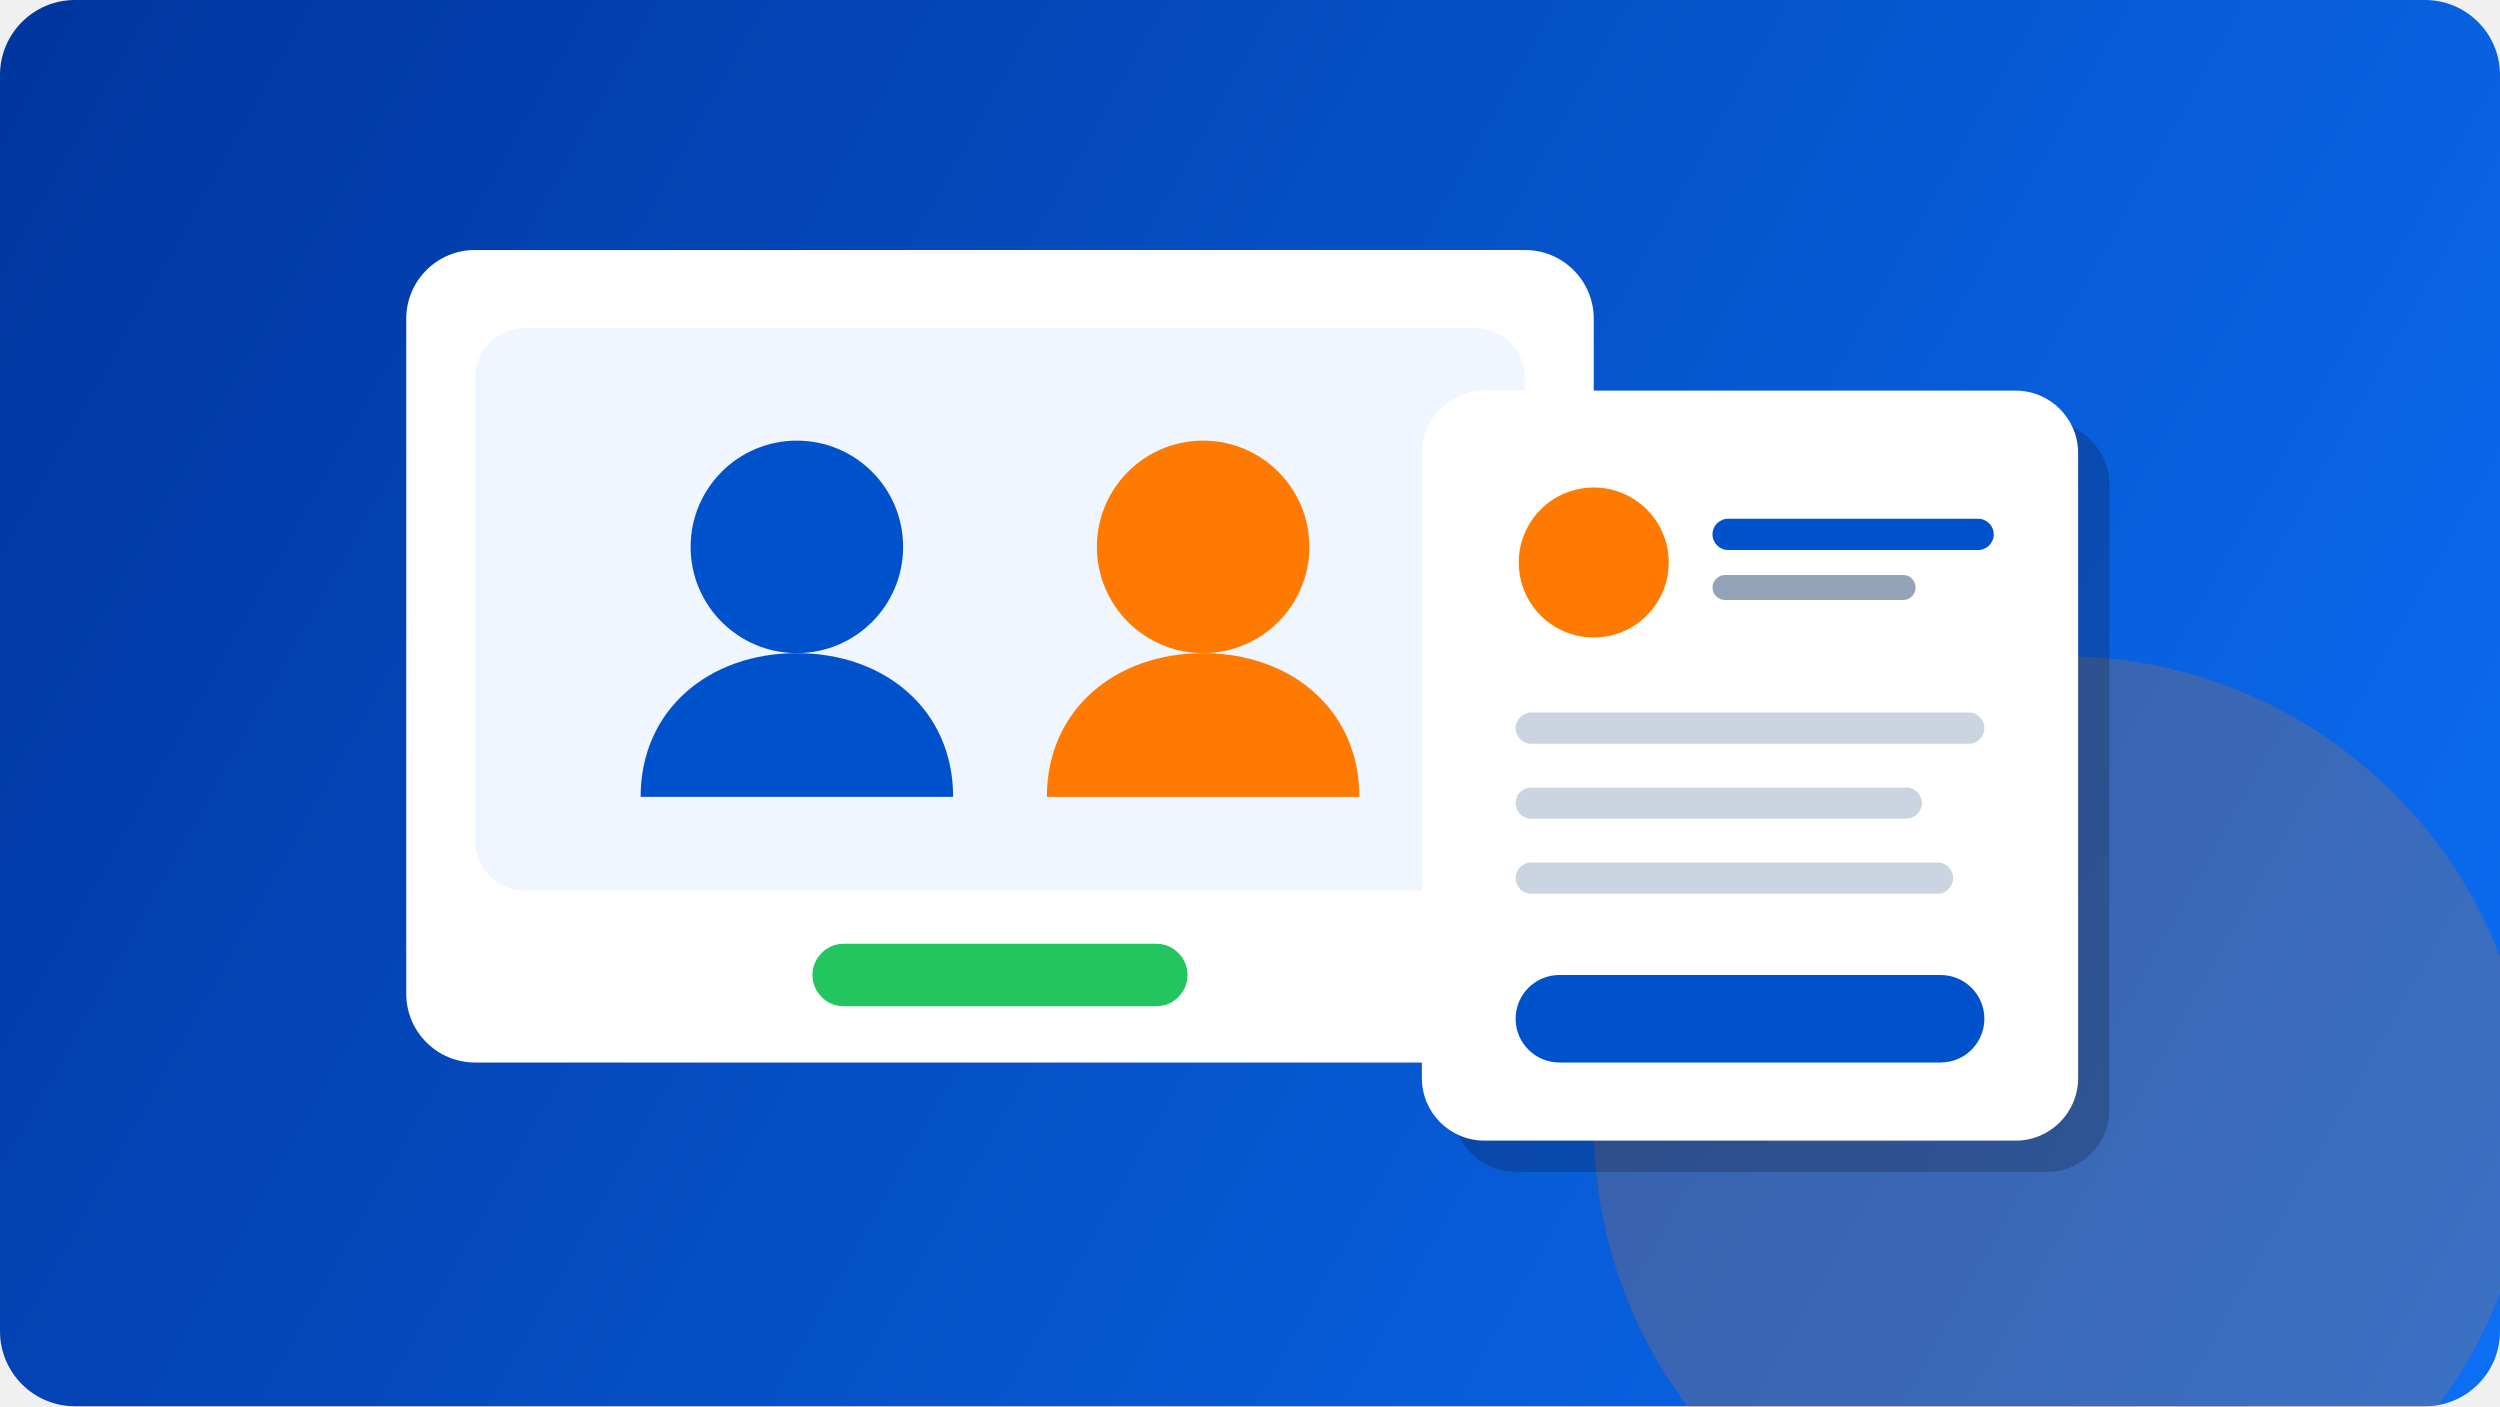
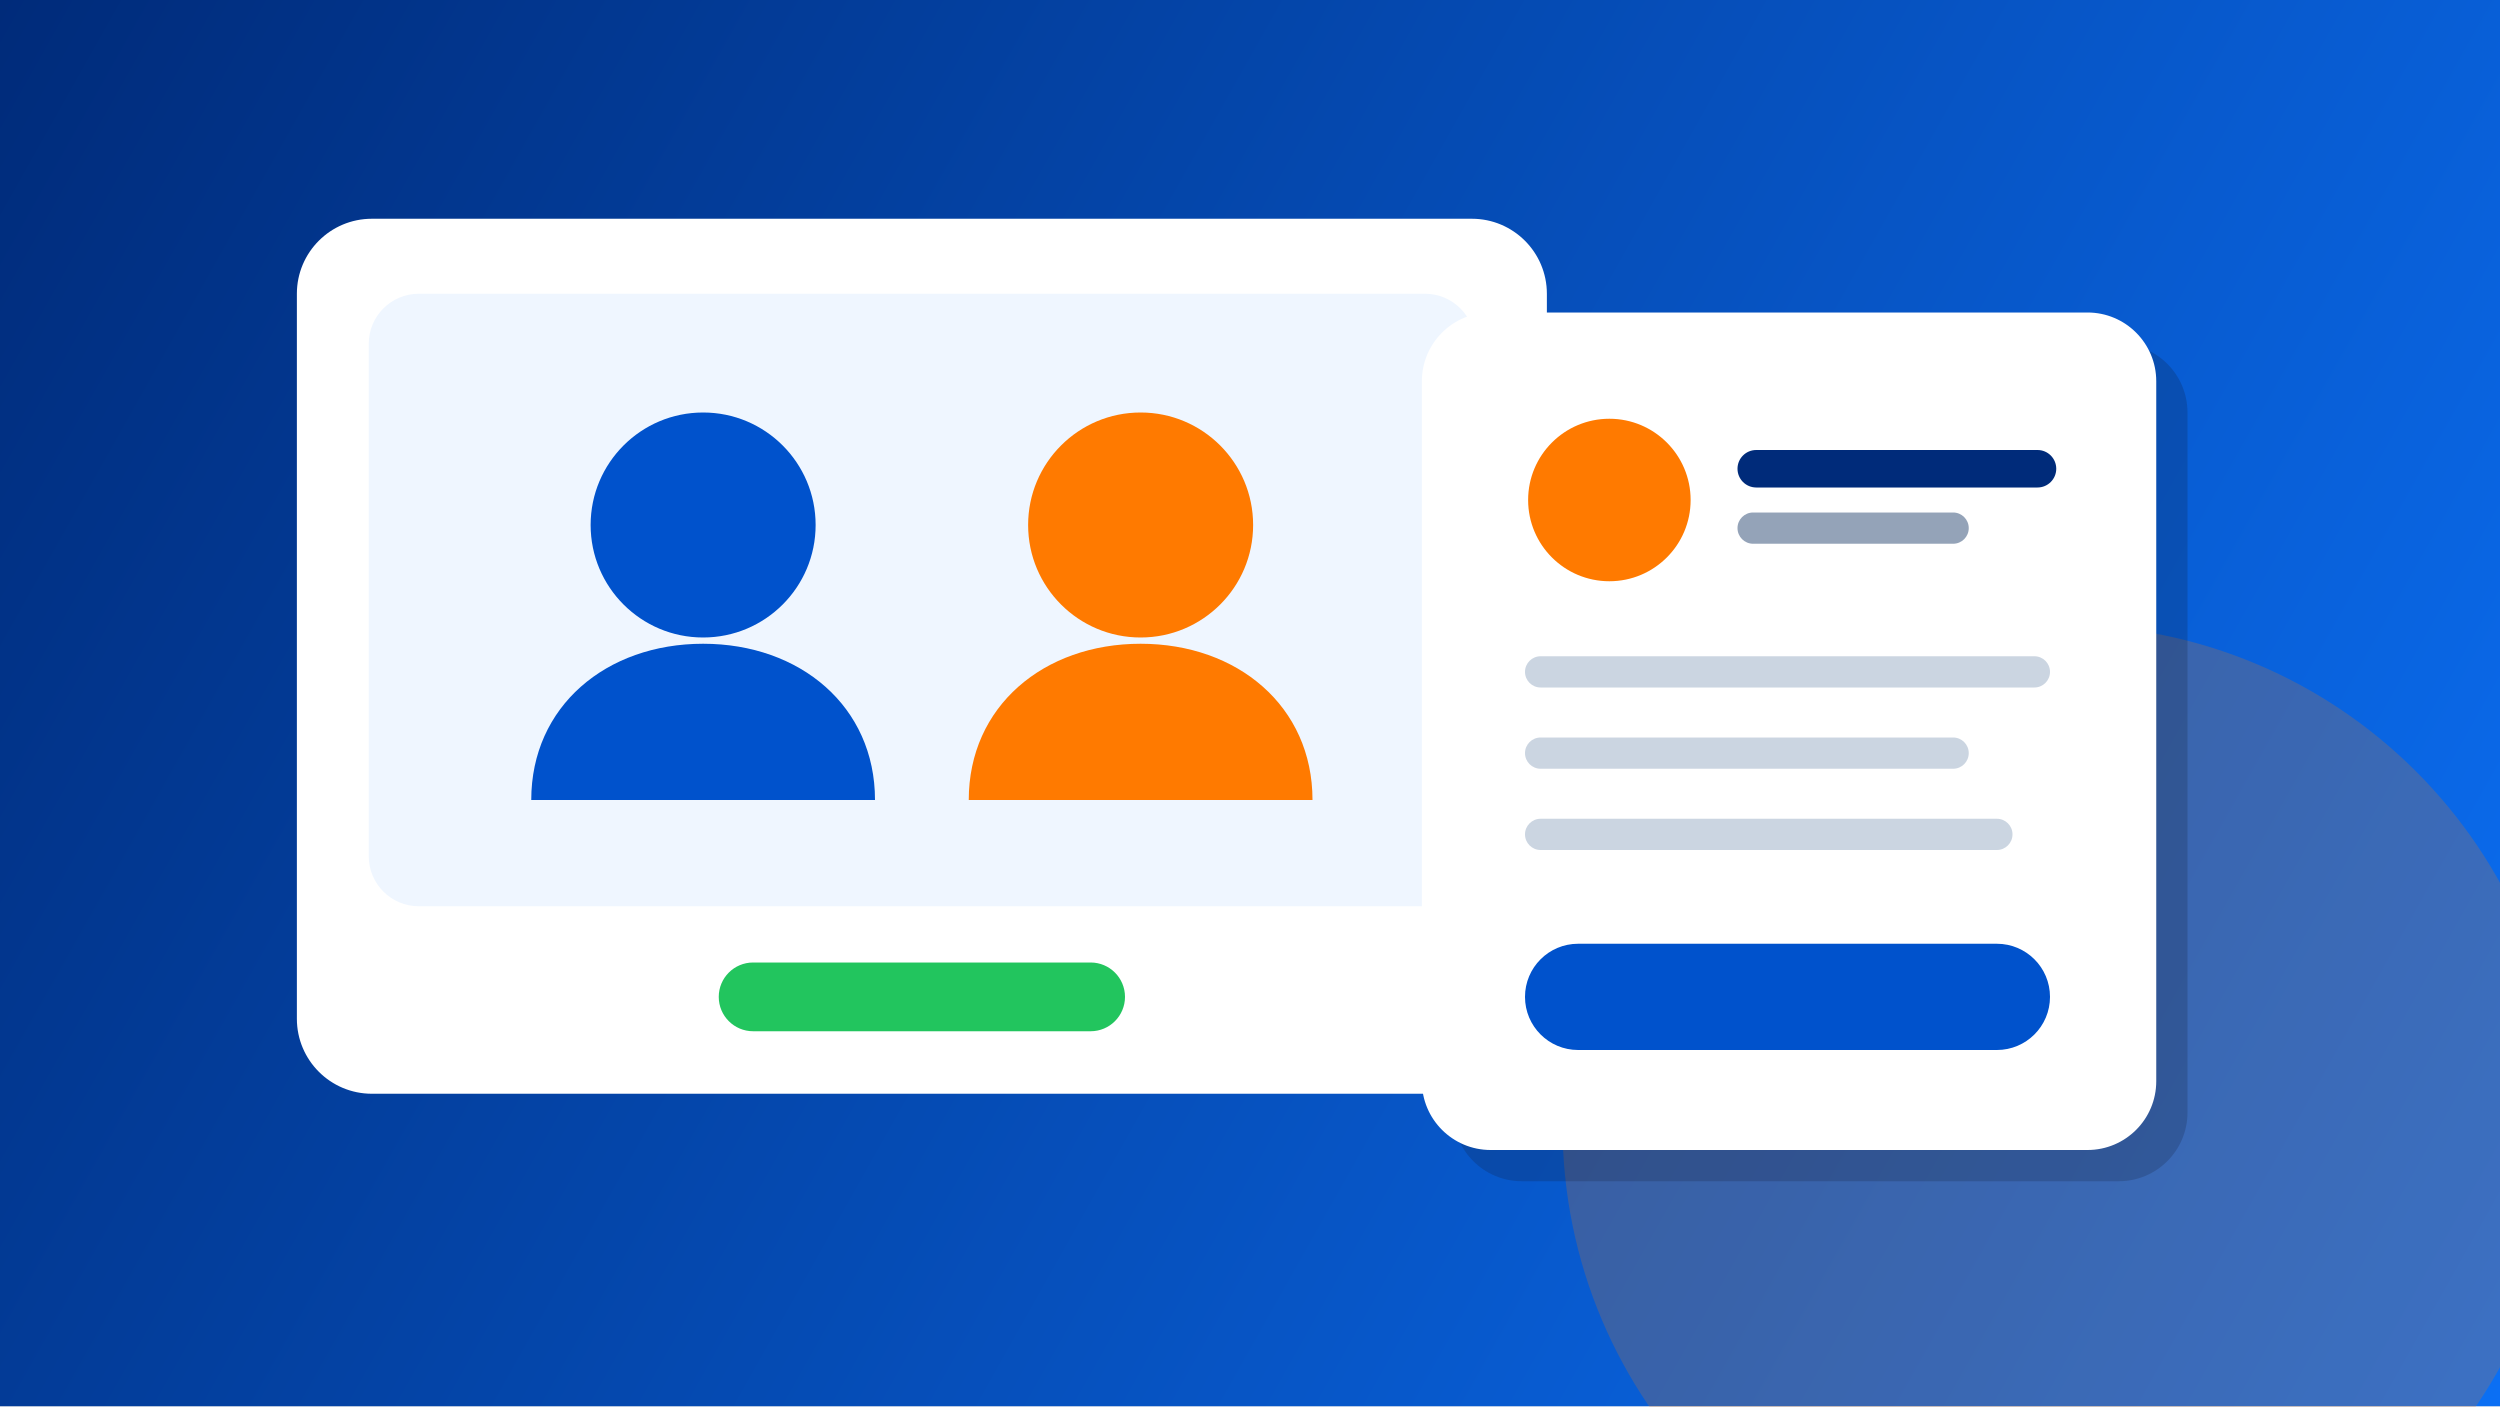
<svg xmlns="http://www.w3.org/2000/svg" viewBox="0 0 800 450" fill="none">
  <defs>
-     <linearGradient id="bg6" x1="0" y1="0" x2="800" y2="450" gradientUnits="userSpaceOnUse">
-       <stop offset="0%" stop-color="#00359E" />
+     <linearGradient id="ip-bg" x1="0" y1="0" x2="800" y2="450" gradientUnits="userSpaceOnUse">
+       <stop offset="0%" stop-color="#002B7A" />
      <stop offset="100%" stop-color="#0B6FF4" />
    </linearGradient>
  </defs>
-   <rect width="800" height="450" rx="24" fill="url(#bg6)" />
-   <circle cx="660" cy="360" r="150" fill="#FF7A00" fill-opacity="0.2" />
-   <rect x="130" y="80" width="380" height="260" rx="22" fill="#FFFFFF" />
-   <rect x="152" y="105" width="336" height="180" rx="16" fill="#EFF6FF" />
-   <circle cx="255" cy="175" r="34" fill="#0052CC" />
-   <path d="M205 255C205 227 227 209 255 209C283 209 305 227 305 255H205Z" fill="#0052CC" />
-   <circle cx="385" cy="175" r="34" fill="#FF7A00" />
-   <path d="M335 255C335 227 357 209 385 209C413 209 435 227 435 255H335Z" fill="#FF7A00" />
-   <rect x="260" y="302" width="120" height="20" rx="10" fill="#22C55E" />
-   <rect x="465" y="135" width="210" height="240" rx="20" fill="#0F172A" fill-opacity="0.25" />
-   <rect x="455" y="125" width="210" height="240" rx="20" fill="#FFFFFF" />
-   <circle cx="510" cy="180" r="24" fill="#FF7A00" />
-   <rect x="548" y="166" width="90" height="10" rx="5" fill="#0052CC" />
-   <rect x="548" y="184" width="65" height="8" rx="4" fill="#94A3B8" />
-   <rect x="485" y="228" width="150" height="10" rx="5" fill="#CBD5E1" />
-   <rect x="485" y="252" width="130" height="10" rx="5" fill="#CBD5E1" />
-   <rect x="485" y="276" width="140" height="10" rx="5" fill="#CBD5E1" />
-   <rect x="485" y="312" width="150" height="28" rx="14" fill="#0052CC" />
+   <rect width="800" height="450" fill="url(#ip-bg)" />
+   <circle cx="660" cy="360" r="160" fill="#FF7A00" fill-opacity="0.2" />
+   <rect x="95" y="70" width="400" height="280" rx="24" fill="#FFFFFF" />
+   <rect x="118" y="94" width="354" height="196" rx="16" fill="#EFF6FF" />
+   <circle cx="225" cy="168" r="36" fill="#0052CC" />
+   <path d="M170 256C170 226 194 206 225 206C256 206 280 226 280 256H170Z" fill="#0052CC" />
+   <circle cx="365" cy="168" r="36" fill="#FF7A00" />
+   <path d="M310 256C310 226 334 206 365 206C396 206 420 226 420 256H310Z" fill="#FF7A00" />
+   <rect x="230" y="308" width="130" height="22" rx="11" fill="#22C55E" />
+   <rect x="465" y="110" width="235" height="268" rx="22" fill="#0F172A" fill-opacity="0.2" />
+   <rect x="455" y="100" width="235" height="268" rx="22" fill="#FFFFFF" />
+   <circle cx="515" cy="160" r="26" fill="#FF7A00" />
+   <rect x="556" y="144" width="102" height="12" rx="6" fill="#002B7A" />
+   <rect x="556" y="164" width="74" height="10" rx="5" fill="#94A3B8" />
+   <rect x="488" y="210" width="168" height="10" rx="5" fill="#CBD5E1" />
+   <rect x="488" y="236" width="142" height="10" rx="5" fill="#CBD5E1" />
+   <rect x="488" y="262" width="156" height="10" rx="5" fill="#CBD5E1" />
+   <rect x="488" y="302" width="168" height="34" rx="17" fill="#0052CC" />
</svg>
